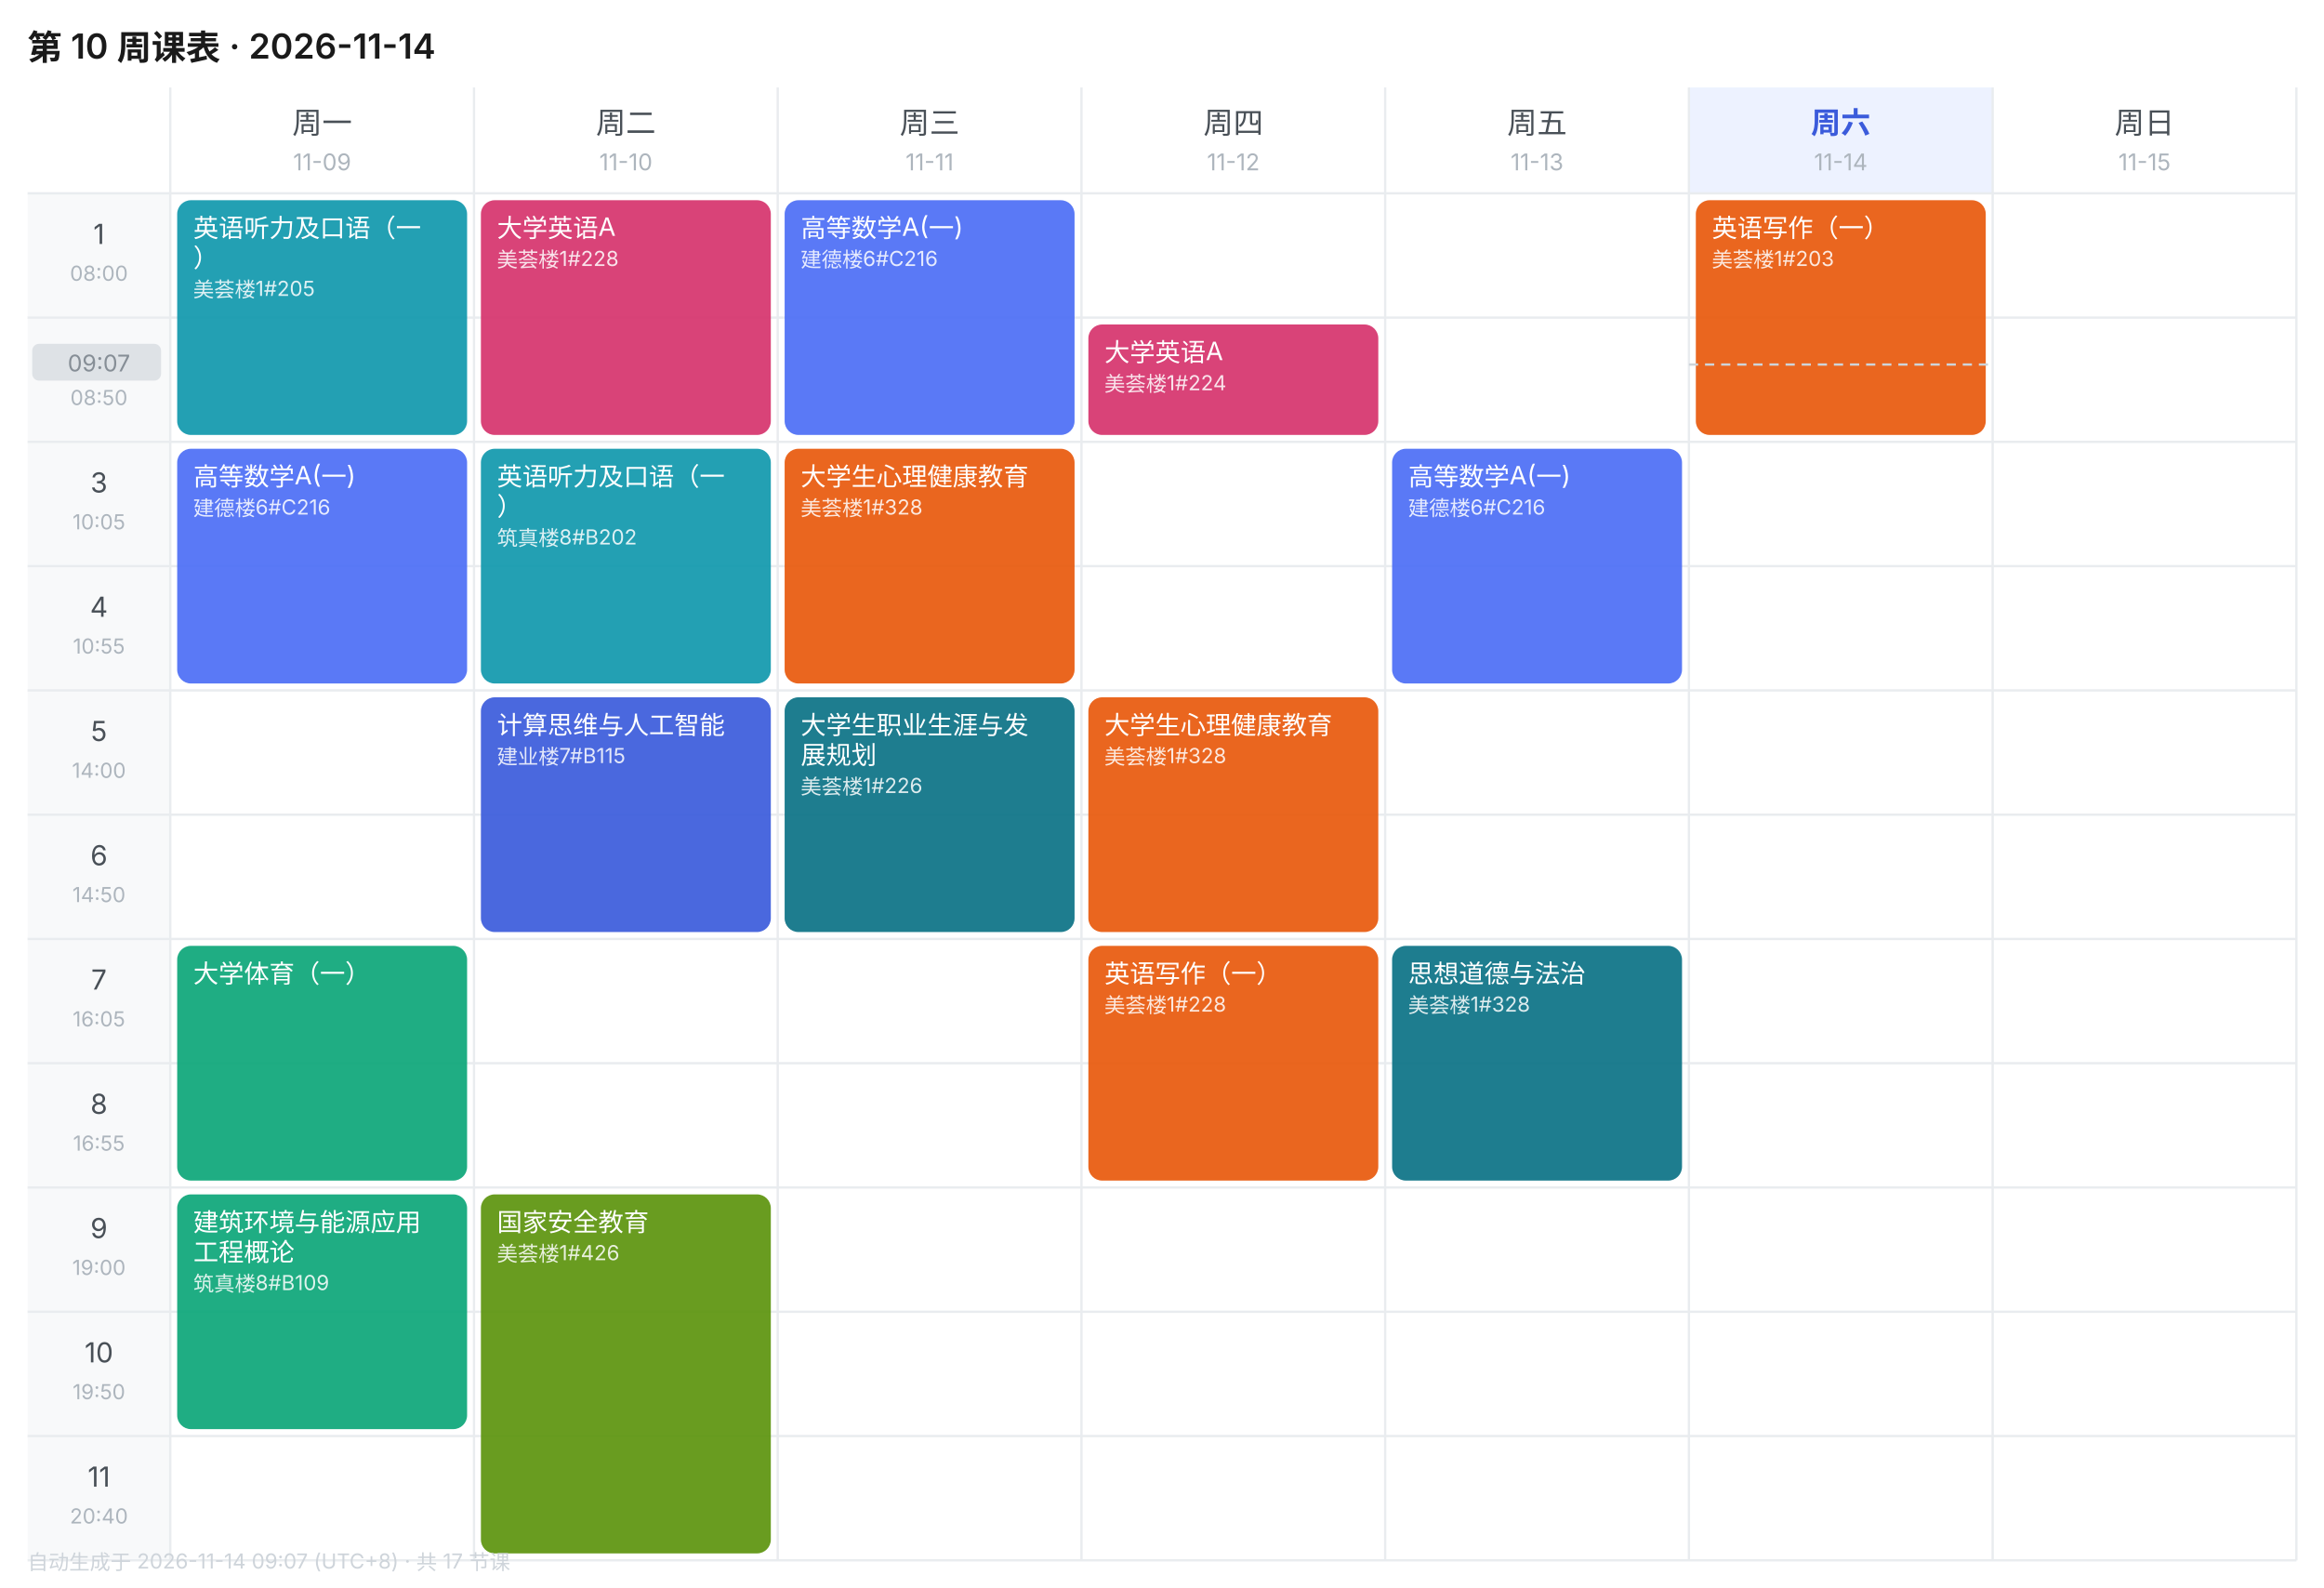
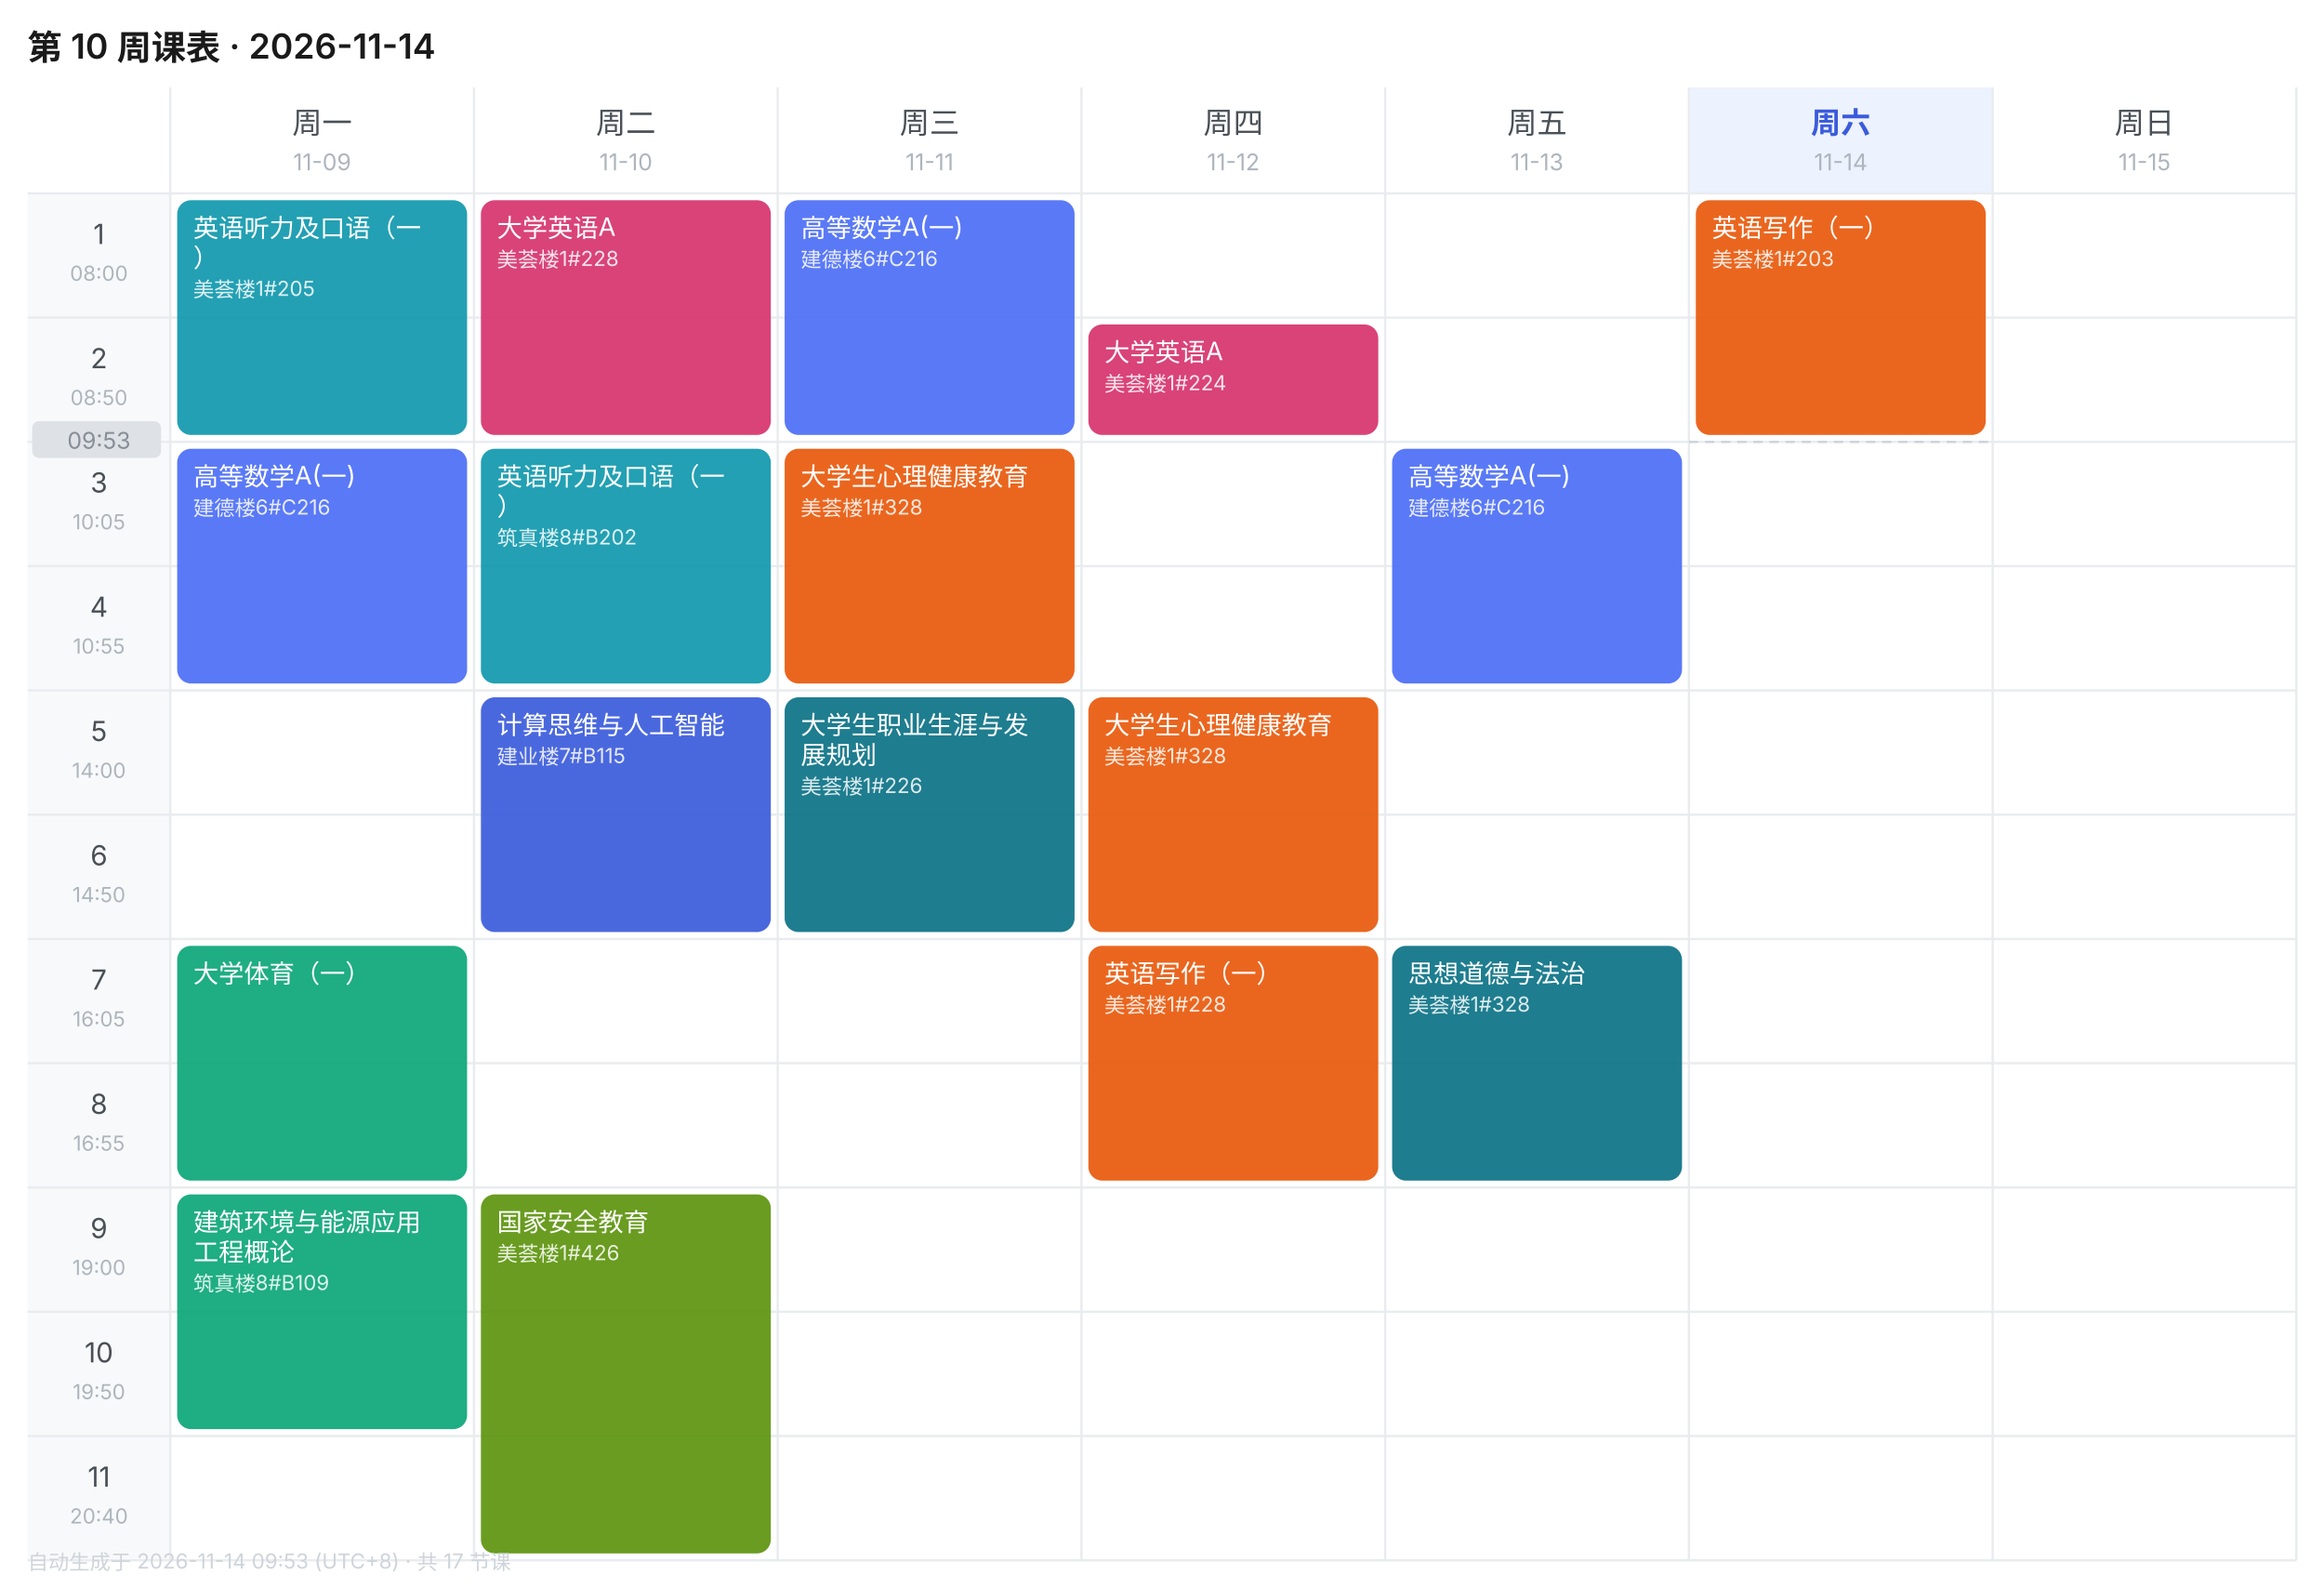
<svg xmlns="http://www.w3.org/2000/svg" width="1010" height="690" viewBox="0 0 1010 690" font-family="-apple-system,BlinkMacSystemFont,'Segoe UI','PingFang SC','Microsoft YaHei',sans-serif">
  <rect width="1010" height="690" fill="#FFFFFF" />
  <text x="12" y="26" font-size="15" font-weight="600" fill="#1A1A1A">第 10 周课表 · 2026-11-14</text>
  <text x="140.0" y="58" font-size="13" font-weight="400" text-anchor="middle" fill="#495057">周一</text>
  <text x="140.0" y="74" font-size="10" text-anchor="middle" fill="#ADB5BD">11-09</text>
  <text x="272.0" y="58" font-size="13" font-weight="400" text-anchor="middle" fill="#495057">周二</text>
  <text x="272.0" y="74" font-size="10" text-anchor="middle" fill="#ADB5BD">11-10</text>
  <text x="404.0" y="58" font-size="13" font-weight="400" text-anchor="middle" fill="#495057">周三</text>
  <text x="404.0" y="74" font-size="10" text-anchor="middle" fill="#ADB5BD">11-11</text>
  <text x="536.0" y="58" font-size="13" font-weight="400" text-anchor="middle" fill="#495057">周四</text>
  <text x="536.0" y="74" font-size="10" text-anchor="middle" fill="#ADB5BD">11-12</text>
  <text x="668.0" y="58" font-size="13" font-weight="400" text-anchor="middle" fill="#495057">周五</text>
  <text x="668.0" y="74" font-size="10" text-anchor="middle" fill="#ADB5BD">11-13</text>
  <rect x="734" y="38" width="132" height="46" fill="#EDF2FF" />
  <text x="800.0" y="58" font-size="13" font-weight="600" text-anchor="middle" fill="#3B5BDB">周六</text>
  <text x="800.0" y="74" font-size="10" text-anchor="middle" fill="#ADB5BD">11-14</text>
  <text x="932.0" y="58" font-size="13" font-weight="400" text-anchor="middle" fill="#495057">周日</text>
  <text x="932.0" y="74" font-size="10" text-anchor="middle" fill="#ADB5BD">11-15</text>
  <rect x="12" y="84" width="62" height="54" fill="#F8F9FA" />
  <text x="43.0" y="106" font-size="12" text-anchor="middle" fill="#495057">1</text>
  <text x="43.0" y="122" font-size="9" text-anchor="middle" fill="#ADB5BD">08:00</text>
  <line x1="12" y1="84" x2="998" y2="84" stroke="#E9ECEF" stroke-width="1" />
  <rect x="12" y="138" width="62" height="54" fill="#F8F9FA" />
  <text x="43.0" y="160" font-size="12" text-anchor="middle" fill="#495057">2</text>
  <text x="43.0" y="176" font-size="9" text-anchor="middle" fill="#ADB5BD">08:50</text>
  <line x1="12" y1="138" x2="998" y2="138" stroke="#E9ECEF" stroke-width="1" />
  <rect x="12" y="192" width="62" height="54" fill="#F8F9FA" />
  <text x="43.0" y="214" font-size="12" text-anchor="middle" fill="#495057">3</text>
  <text x="43.0" y="230" font-size="9" text-anchor="middle" fill="#ADB5BD">10:05</text>
  <line x1="12" y1="192" x2="998" y2="192" stroke="#E9ECEF" stroke-width="1" />
  <rect x="12" y="246" width="62" height="54" fill="#F8F9FA" />
  <text x="43.0" y="268" font-size="12" text-anchor="middle" fill="#495057">4</text>
  <text x="43.0" y="284" font-size="9" text-anchor="middle" fill="#ADB5BD">10:55</text>
  <line x1="12" y1="246" x2="998" y2="246" stroke="#E9ECEF" stroke-width="1" />
  <rect x="12" y="300" width="62" height="54" fill="#F8F9FA" />
  <text x="43.0" y="322" font-size="12" text-anchor="middle" fill="#495057">5</text>
  <text x="43.0" y="338" font-size="9" text-anchor="middle" fill="#ADB5BD">14:00</text>
  <line x1="12" y1="300" x2="998" y2="300" stroke="#E9ECEF" stroke-width="1" />
  <rect x="12" y="354" width="62" height="54" fill="#F8F9FA" />
  <text x="43.0" y="376" font-size="12" text-anchor="middle" fill="#495057">6</text>
  <text x="43.0" y="392" font-size="9" text-anchor="middle" fill="#ADB5BD">14:50</text>
  <line x1="12" y1="354" x2="998" y2="354" stroke="#E9ECEF" stroke-width="1" />
  <rect x="12" y="408" width="62" height="54" fill="#F8F9FA" />
  <text x="43.0" y="430" font-size="12" text-anchor="middle" fill="#495057">7</text>
  <text x="43.0" y="446" font-size="9" text-anchor="middle" fill="#ADB5BD">16:05</text>
  <line x1="12" y1="408" x2="998" y2="408" stroke="#E9ECEF" stroke-width="1" />
  <rect x="12" y="462" width="62" height="54" fill="#F8F9FA" />
  <text x="43.0" y="484" font-size="12" text-anchor="middle" fill="#495057">8</text>
  <text x="43.0" y="500" font-size="9" text-anchor="middle" fill="#ADB5BD">16:55</text>
  <line x1="12" y1="462" x2="998" y2="462" stroke="#E9ECEF" stroke-width="1" />
  <rect x="12" y="516" width="62" height="54" fill="#F8F9FA" />
  <text x="43.0" y="538" font-size="12" text-anchor="middle" fill="#495057">9</text>
  <text x="43.0" y="554" font-size="9" text-anchor="middle" fill="#ADB5BD">19:00</text>
  <line x1="12" y1="516" x2="998" y2="516" stroke="#E9ECEF" stroke-width="1" />
  <rect x="12" y="570" width="62" height="54" fill="#F8F9FA" />
  <text x="43.0" y="592" font-size="12" text-anchor="middle" fill="#495057">10</text>
  <text x="43.0" y="608" font-size="9" text-anchor="middle" fill="#ADB5BD">19:50</text>
  <line x1="12" y1="570" x2="998" y2="570" stroke="#E9ECEF" stroke-width="1" />
  <rect x="12" y="624" width="62" height="54" fill="#F8F9FA" />
  <text x="43.0" y="646" font-size="12" text-anchor="middle" fill="#495057">11</text>
  <text x="43.0" y="662" font-size="9" text-anchor="middle" fill="#ADB5BD">20:40</text>
  <line x1="12" y1="624" x2="998" y2="624" stroke="#E9ECEF" stroke-width="1" />
  <line x1="74" y1="38" x2="74" y2="678" stroke="#E9ECEF" stroke-width="1" />
  <line x1="206" y1="38" x2="206" y2="678" stroke="#E9ECEF" stroke-width="1" />
  <line x1="338" y1="38" x2="338" y2="678" stroke="#E9ECEF" stroke-width="1" />
  <line x1="470" y1="38" x2="470" y2="678" stroke="#E9ECEF" stroke-width="1" />
  <line x1="602" y1="38" x2="602" y2="678" stroke="#E9ECEF" stroke-width="1" />
  <line x1="734" y1="38" x2="734" y2="678" stroke="#E9ECEF" stroke-width="1" />
  <line x1="866" y1="38" x2="866" y2="678" stroke="#E9ECEF" stroke-width="1" />
  <line x1="998" y1="38" x2="998" y2="678" stroke="#E9ECEF" stroke-width="1" />
  <line x1="12" y1="678" x2="998" y2="678" stroke="#E9ECEF" stroke-width="1" />
  <rect x="77" y="87" width="126" height="102" rx="6" fill="#1098AD" opacity="0.92" />
  <text x="84" y="103" font-size="11" fill="#FFFFFF">英语听力及口语（一</text>
  <text x="84" y="116" font-size="11" fill="#FFFFFF">）</text>
  <text x="84" y="129" font-size="9" fill="#FFFFFF" opacity="0.85">美荟楼1#205</text>
  <rect x="77" y="195" width="126" height="102" rx="6" fill="#4C6EF5" opacity="0.92" />
  <text x="84" y="211" font-size="11" fill="#FFFFFF">高等数学A(一)</text>
  <text x="84" y="224" font-size="9" fill="#FFFFFF" opacity="0.85">建德楼6#C216</text>
  <rect x="77" y="411" width="126" height="102" rx="6" fill="#0CA678" opacity="0.92" />
  <text x="84" y="427" font-size="11" fill="#FFFFFF">大学体育（一）</text>
  <rect x="77" y="519" width="126" height="102" rx="6" fill="#0CA678" opacity="0.92" />
  <text x="84" y="535" font-size="11" fill="#FFFFFF">建筑环境与能源应用</text>
  <text x="84" y="548" font-size="11" fill="#FFFFFF">工程概论</text>
  <text x="84" y="561" font-size="9" fill="#FFFFFF" opacity="0.85">筑真楼8#B109</text>
  <rect x="209" y="87" width="126" height="102" rx="6" fill="#D6336C" opacity="0.92" />
  <text x="216" y="103" font-size="11" fill="#FFFFFF">大学英语A</text>
  <text x="216" y="116" font-size="9" fill="#FFFFFF" opacity="0.85">美荟楼1#228</text>
  <rect x="209" y="195" width="126" height="102" rx="6" fill="#1098AD" opacity="0.92" />
  <text x="216" y="211" font-size="11" fill="#FFFFFF">英语听力及口语（一</text>
  <text x="216" y="224" font-size="11" fill="#FFFFFF">）</text>
  <text x="216" y="237" font-size="9" fill="#FFFFFF" opacity="0.85">筑真楼8#B202</text>
  <rect x="209" y="303" width="126" height="102" rx="6" fill="#3B5BDB" opacity="0.92" />
  <text x="216" y="319" font-size="11" fill="#FFFFFF">计算思维与人工智能</text>
  <text x="216" y="332" font-size="9" fill="#FFFFFF" opacity="0.85">建业楼7#B115</text>
  <rect x="209" y="519" width="126" height="156" rx="6" fill="#5C940D" opacity="0.92" />
  <text x="216" y="535" font-size="11" fill="#FFFFFF">国家安全教育</text>
  <text x="216" y="548" font-size="9" fill="#FFFFFF" opacity="0.85">美荟楼1#426</text>
  <rect x="341" y="87" width="126" height="102" rx="6" fill="#4C6EF5" opacity="0.92" />
  <text x="348" y="103" font-size="11" fill="#FFFFFF">高等数学A(一)</text>
  <text x="348" y="116" font-size="9" fill="#FFFFFF" opacity="0.85">建德楼6#C216</text>
  <rect x="341" y="195" width="126" height="102" rx="6" fill="#E8590C" opacity="0.92" />
  <text x="348" y="211" font-size="11" fill="#FFFFFF">大学生心理健康教育</text>
  <text x="348" y="224" font-size="9" fill="#FFFFFF" opacity="0.85">美荟楼1#328</text>
  <rect x="341" y="303" width="126" height="102" rx="6" fill="#0B7285" opacity="0.92" />
  <text x="348" y="319" font-size="11" fill="#FFFFFF">大学生职业生涯与发</text>
  <text x="348" y="332" font-size="11" fill="#FFFFFF">展规划</text>
  <text x="348" y="345" font-size="9" fill="#FFFFFF" opacity="0.85">美荟楼1#226</text>
  <rect x="473" y="141" width="126" height="48" rx="6" fill="#D6336C" opacity="0.92" />
  <text x="480" y="157" font-size="11" fill="#FFFFFF">大学英语A</text>
  <text x="480" y="170" font-size="9" fill="#FFFFFF" opacity="0.85">美荟楼1#224</text>
  <rect x="473" y="303" width="126" height="102" rx="6" fill="#E8590C" opacity="0.92" />
  <text x="480" y="319" font-size="11" fill="#FFFFFF">大学生心理健康教育</text>
  <text x="480" y="332" font-size="9" fill="#FFFFFF" opacity="0.85">美荟楼1#328</text>
  <rect x="473" y="411" width="126" height="102" rx="6" fill="#E8590C" opacity="0.92" />
  <text x="480" y="427" font-size="11" fill="#FFFFFF">英语写作（一）</text>
  <text x="480" y="440" font-size="9" fill="#FFFFFF" opacity="0.85">美荟楼1#228</text>
  <rect x="605" y="195" width="126" height="102" rx="6" fill="#4C6EF5" opacity="0.92" />
  <text x="612" y="211" font-size="11" fill="#FFFFFF">高等数学A(一)</text>
  <text x="612" y="224" font-size="9" fill="#FFFFFF" opacity="0.85">建德楼6#C216</text>
  <rect x="605" y="411" width="126" height="102" rx="6" fill="#0B7285" opacity="0.92" />
  <text x="612" y="427" font-size="11" fill="#FFFFFF">思想道德与法治</text>
  <text x="612" y="440" font-size="9" fill="#FFFFFF" opacity="0.85">美荟楼1#328</text>
  <rect x="737" y="87" width="126" height="102" rx="6" fill="#E8590C" opacity="0.92" />
  <text x="744" y="103" font-size="11" fill="#FFFFFF">英语写作（一）</text>
  <text x="744" y="116" font-size="9" fill="#FFFFFF" opacity="0.85">美荟楼1#203</text>
-   <line x1="734" y1="158.4" x2="866" y2="158.4" stroke="#CED4DA" stroke-width="1" stroke-dasharray="4 3" />
-   <rect x="14" y="149.4" width="56" height="16" rx="3" fill="#DEE2E6" />
-   <text x="43.0" y="161.4" font-size="10" text-anchor="middle" fill="#868E96">09:07</text>
-   <text x="12" y="682" font-size="9" fill="#CED4DA">自动生成于 2026-11-14 09:07 (UTC+8) · 共 17 节课</text>
+   <line x1="734" y1="192.0" x2="866" y2="192.0" stroke="#CED4DA" stroke-width="1" stroke-dasharray="4 3" />
+   <rect x="14" y="183.0" width="56" height="16" rx="3" fill="#DEE2E6" />
+   <text x="43.0" y="195.0" font-size="10" text-anchor="middle" fill="#868E96">09:53</text>
+   <text x="12" y="682" font-size="9" fill="#CED4DA">自动生成于 2026-11-14 09:53 (UTC+8) · 共 17 节课</text>
</svg>
